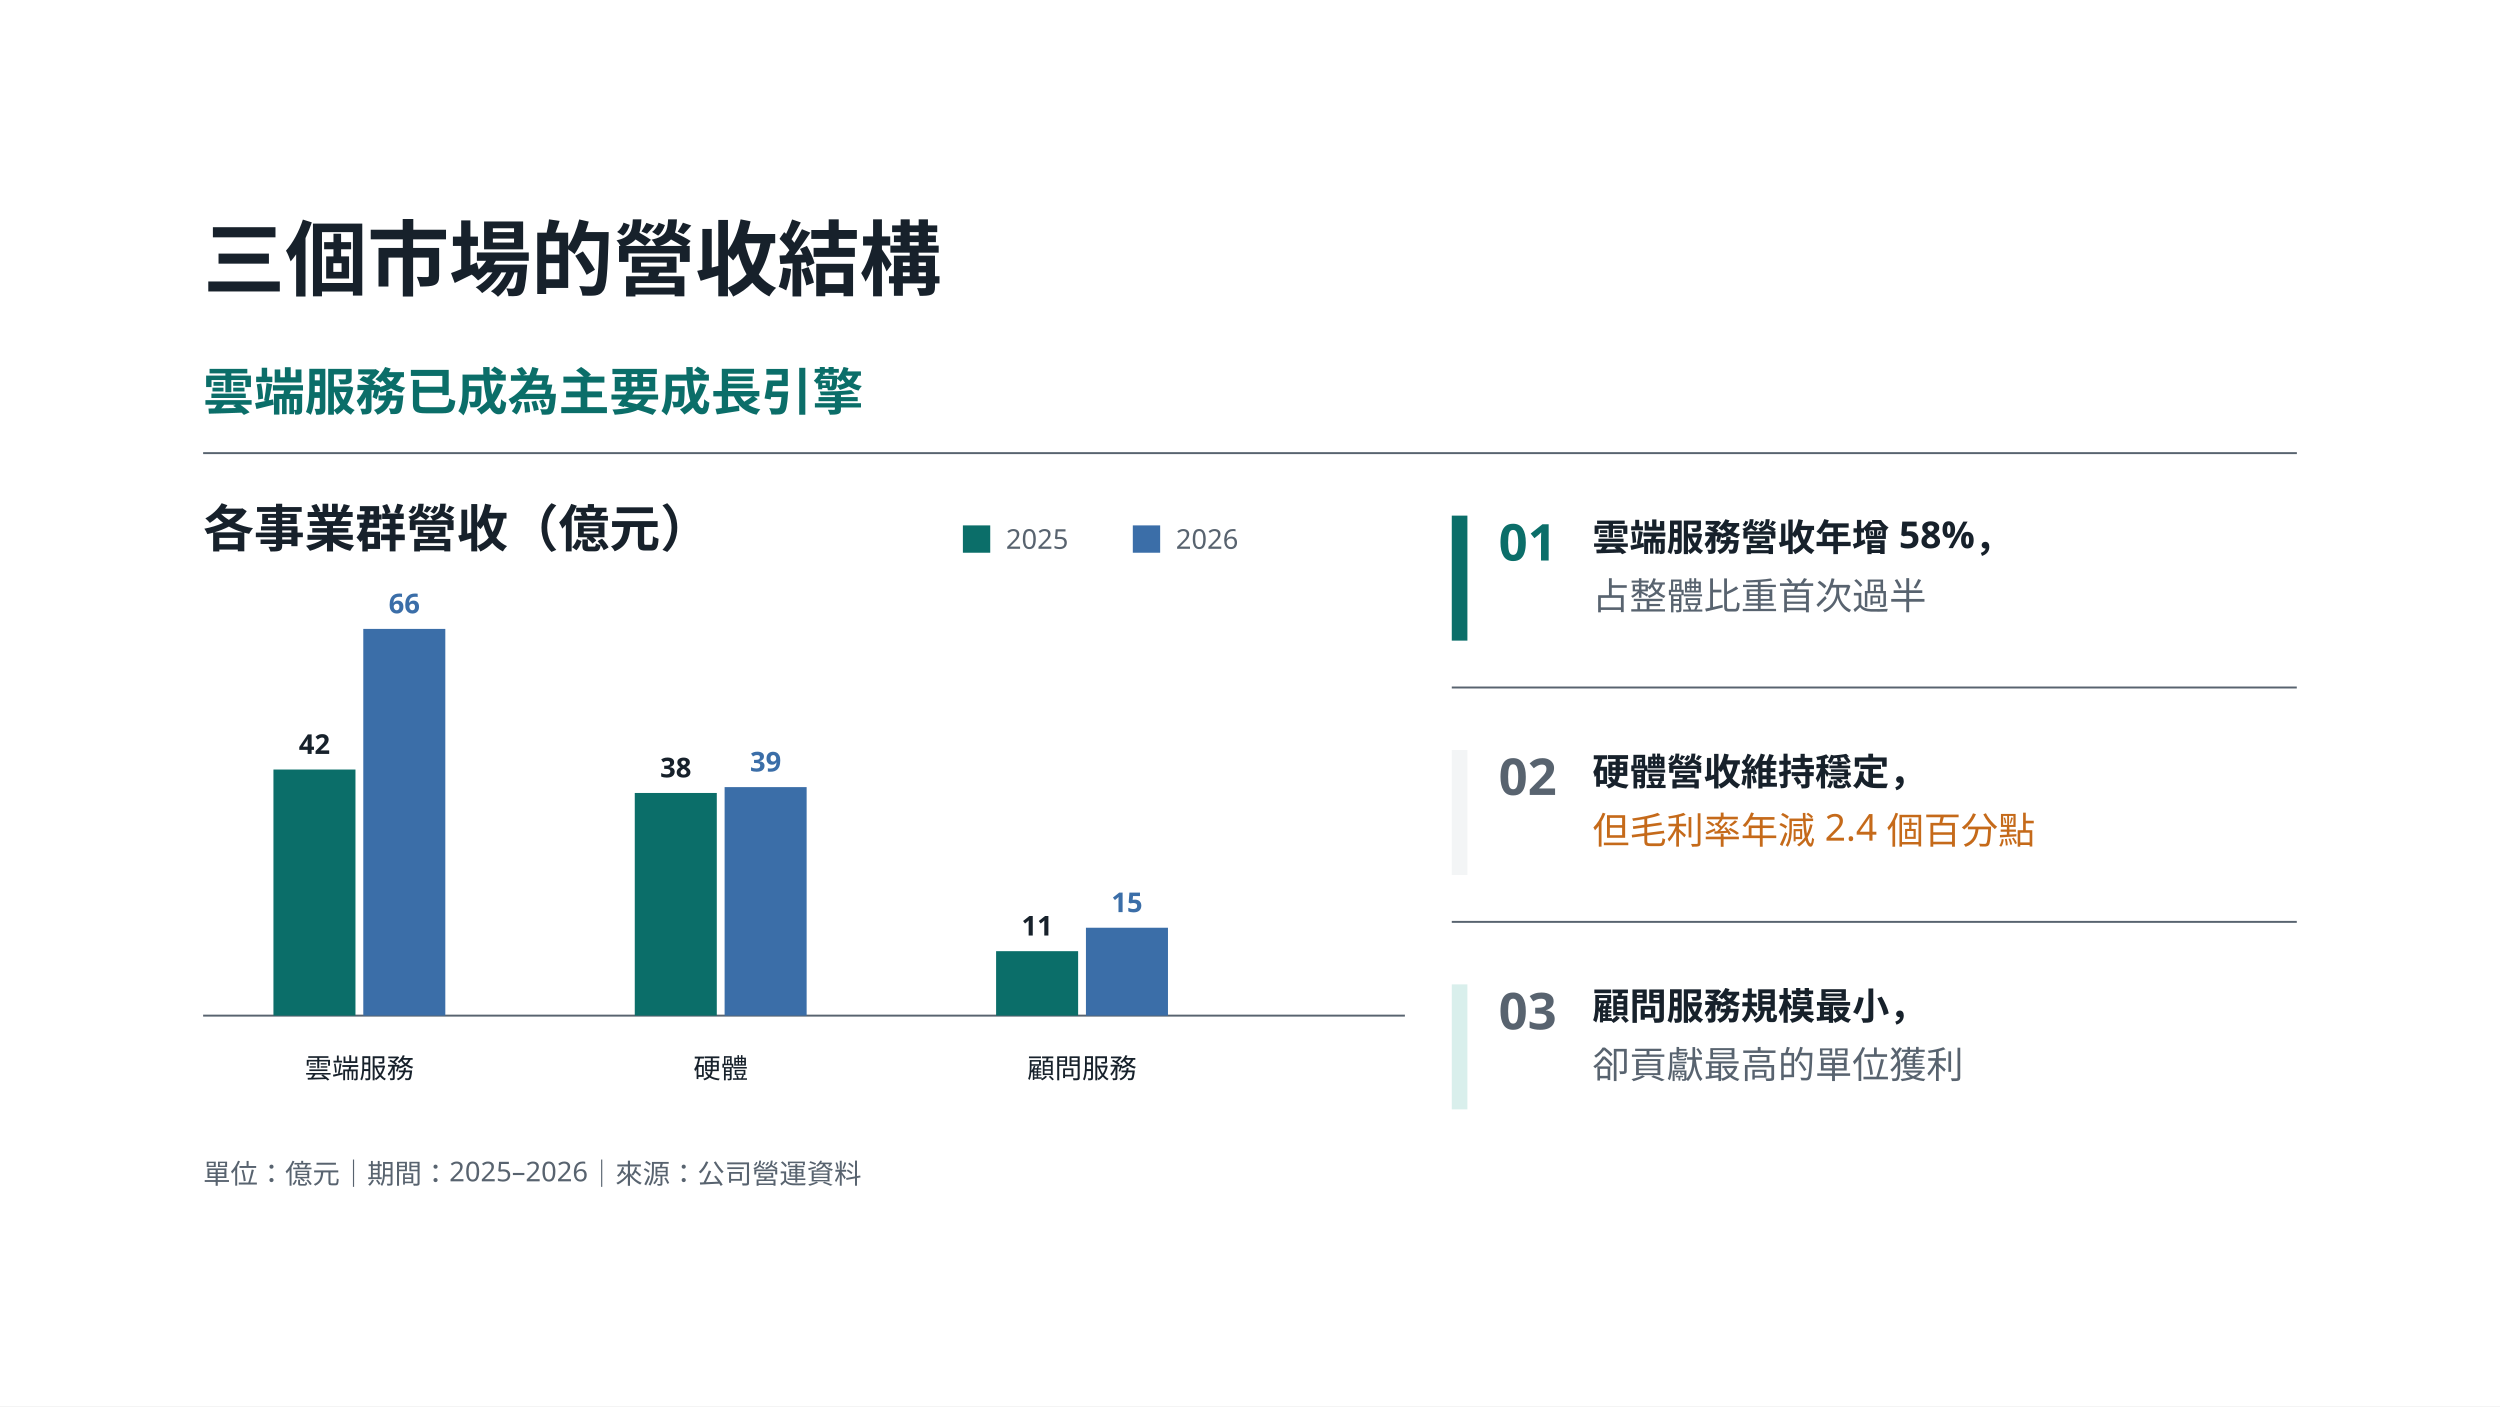
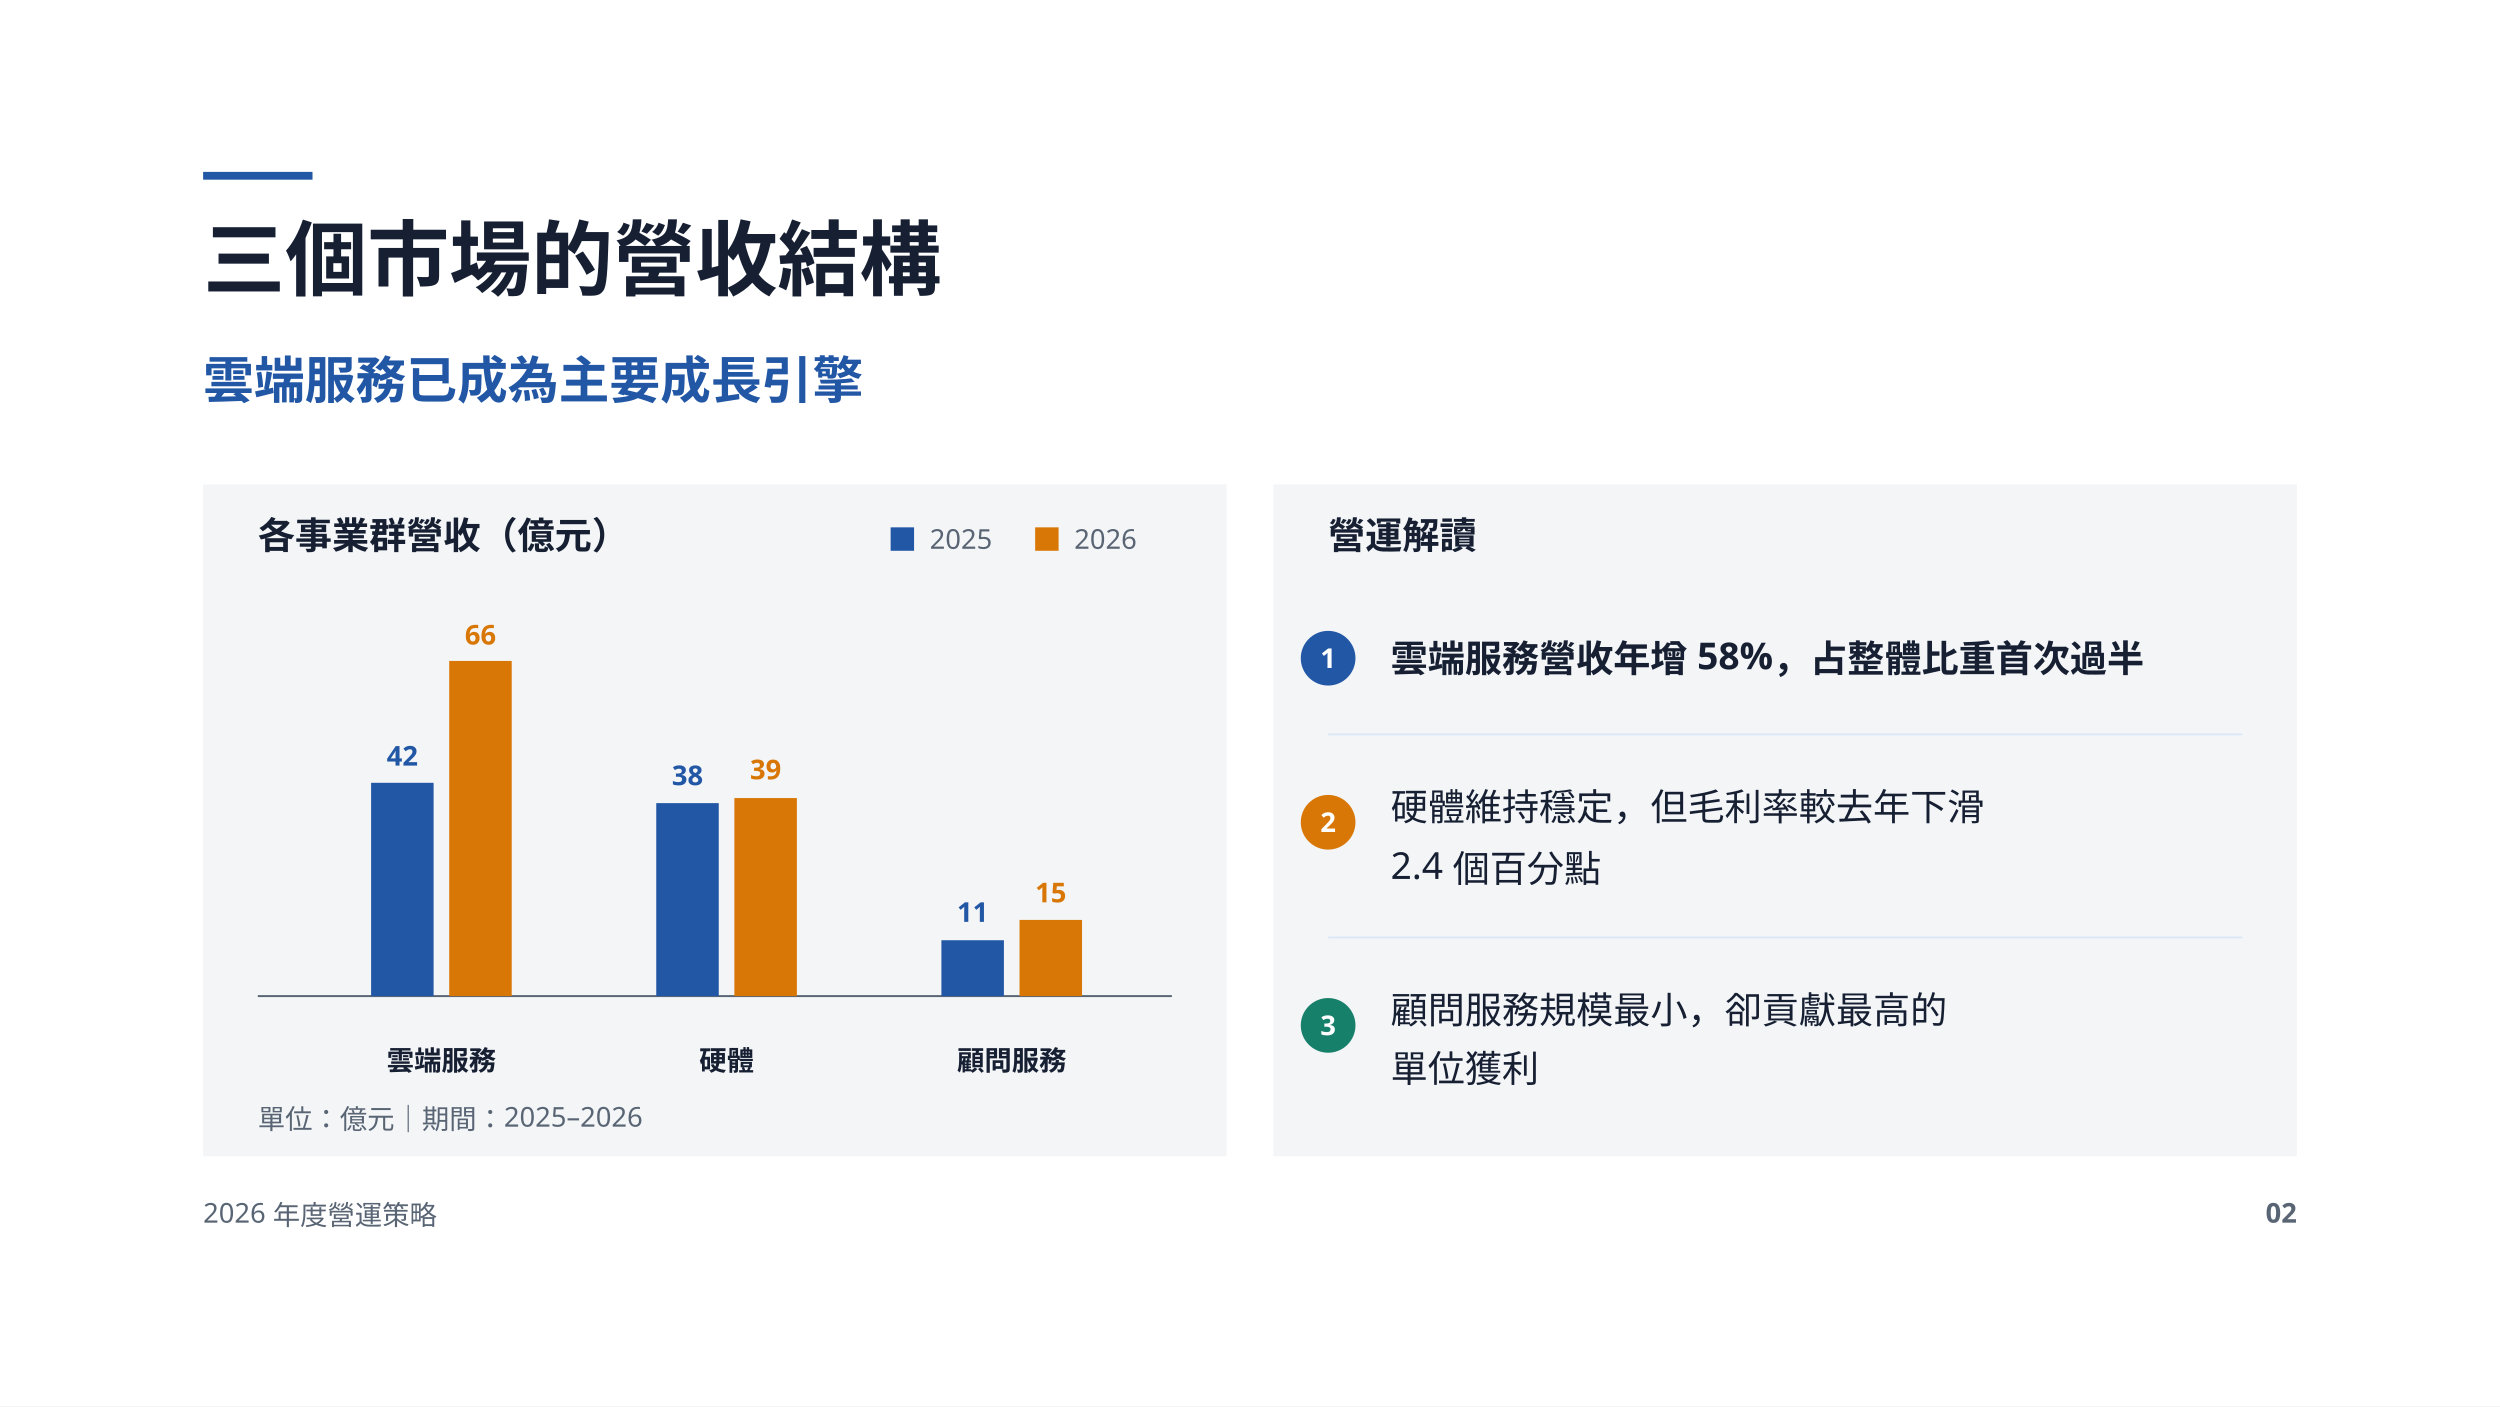
<svg xmlns="http://www.w3.org/2000/svg" viewBox="0 0 1280 720" data-pptx-page-role="content">
  <rect id="page-background" data-pptx-role="background" x="0" y="0" width="1280" height="720" fill="#FFFFFF" />
-   <g id="page-title" data-pptx-bounds="104 96 1072 80">
-     <text x="104" y="148" fill="#17212B" font-family="'Noto Sans TC', 'PingFang TC', 'Microsoft JhengHei', 'Hiragino Sans', system-ui, sans-serif" font-size="42" font-weight="700">三個市場的營收結構</text>
+   <g id="page-heading" data-pptx-bounds="104 88 1072 128" data-pptx-role="header">
+     <rect x="104" y="88" width="1072" height="128" fill="#FFFFFF" />
+     <rect x="104" y="88" width="56" height="4" fill="#2257A5" />
+     <text x="104" y="148" fill="#172033" font-family="'Noto Sans TC', 'PingFang TC', 'Microsoft JhengHei', 'Hiragino Sans', system-ui, sans-serif" font-size="42" font-weight="700">三個市場的營收結構</text>
+     <text x="104" y="204" fill="#2257A5" font-family="'Noto Sans TC', 'PingFang TC', 'Microsoft JhengHei', 'Hiragino Sans', system-ui, sans-serif" font-size="26" font-weight="700">雲端服務已成為主要成長引擎</text>
  </g>
-   <g id="page-subtitle" data-pptx-bounds="104 184 1072 40">
-     <text x="104" y="210" fill="#0B6E69" font-family="'Noto Sans TC', 'PingFang TC', 'Microsoft JhengHei', 'Hiragino Sans', system-ui, sans-serif" font-size="26" font-weight="700">雲端服務已成為主要成長引擎</text>
+   <g id="business-revenue-chart" data-pptx-bounds="104 248 524 344" data-pptx-replace-with="chart">
+     <rect x="104" y="248" width="524" height="344" fill="#F3F5F7" />
+     <text x="132" y="281" fill="#172033" font-family="'Noto Sans TC', 'PingFang TC', 'Microsoft JhengHei', 'Hiragino Sans', system-ui, sans-serif" font-size="19" font-weight="700">各事業群營收（億元）</text>
+     <rect x="456" y="270" width="12" height="12" fill="#2257A5" />
+     <text x="476" y="281" fill="#596574" font-family="'Noto Sans TC', 'PingFang TC', 'Microsoft JhengHei', 'Hiragino Sans', system-ui, sans-serif" font-size="14">2025</text>
+     <rect x="530" y="270" width="12" height="12" fill="#D97706" />
+     <text x="550" y="281" fill="#596574" font-family="'Noto Sans TC', 'PingFang TC', 'Microsoft JhengHei', 'Hiragino Sans', system-ui, sans-serif" font-size="14">2026</text>
+     <line x1="132" y1="510" x2="600" y2="510" stroke="#596574" stroke-width="1" />
+     <rect x="190" y="400.8" width="32" height="109.2" fill="#2257A5" />
+     <rect x="230" y="338.4" width="32" height="171.6" fill="#D97706" />
+     <text x="206" y="392" fill="#2257A5" font-family="'Noto Sans TC', 'PingFang TC', 'Microsoft JhengHei', 'Hiragino Sans', system-ui, sans-serif" font-size="14" font-weight="700" text-anchor="middle">42</text>
+     <text x="246" y="330" fill="#D97706" font-family="'Noto Sans TC', 'PingFang TC', 'Microsoft JhengHei', 'Hiragino Sans', system-ui, sans-serif" font-size="14" font-weight="700" text-anchor="middle">66</text>
+     <rect x="336" y="411.2" width="32" height="98.8" fill="#2257A5" />
+     <rect x="376" y="408.6" width="32" height="101.4" fill="#D97706" />
+     <text x="352" y="402" fill="#2257A5" font-family="'Noto Sans TC', 'PingFang TC', 'Microsoft JhengHei', 'Hiragino Sans', system-ui, sans-serif" font-size="14" font-weight="700" text-anchor="middle">38</text>
+     <text x="392" y="399" fill="#D97706" font-family="'Noto Sans TC', 'PingFang TC', 'Microsoft JhengHei', 'Hiragino Sans', system-ui, sans-serif" font-size="14" font-weight="700" text-anchor="middle">39</text>
+     <rect x="482" y="481.4" width="32" height="28.6" fill="#2257A5" />
+     <rect x="522" y="471" width="32" height="39" fill="#D97706" />
+     <text x="498" y="472" fill="#2257A5" font-family="'Noto Sans TC', 'PingFang TC', 'Microsoft JhengHei', 'Hiragino Sans', system-ui, sans-serif" font-size="14" font-weight="700" text-anchor="middle">11</text>
+     <text x="538" y="462" fill="#D97706" font-family="'Noto Sans TC', 'PingFang TC', 'Microsoft JhengHei', 'Hiragino Sans', system-ui, sans-serif" font-size="14" font-weight="700" text-anchor="middle">15</text>
+     <text x="226" y="548" fill="#172033" font-family="'Noto Sans TC', 'PingFang TC', 'Microsoft JhengHei', 'Hiragino Sans', system-ui, sans-serif" font-size="14" font-weight="700" text-anchor="middle">雲端服務</text>
+     <text x="372" y="548" fill="#172033" font-family="'Noto Sans TC', 'PingFang TC', 'Microsoft JhengHei', 'Hiragino Sans', system-ui, sans-serif" font-size="14" font-weight="700" text-anchor="middle">硬體</text>
+     <text x="518" y="548" fill="#172033" font-family="'Noto Sans TC', 'PingFang TC', 'Microsoft JhengHei', 'Hiragino Sans', system-ui, sans-serif" font-size="14" font-weight="700" text-anchor="middle">顧問服務</text>
+     <text x="132" y="578" fill="#596574" font-family="'Noto Sans TC', 'PingFang TC', 'Microsoft JhengHei', 'Hiragino Sans', system-ui, sans-serif" font-size="14">單位：億元｜期間：2025–2026</text>
  </g>
-   <g id="title-divider" data-pptx-bounds="104 228 1072 24">
-     <line x1="104" y1="232" x2="1176" y2="232" stroke="#58636F" stroke-width="1" />
-   </g>
-   <g id="business-revenue-chart" data-pptx-bounds="104 248 615.31 376" data-pptx-replace-with="chart">
-     <text x="104" y="280" fill="#17212B" font-family="'Noto Sans TC', 'PingFang TC', 'Microsoft JhengHei', 'Hiragino Sans', system-ui, sans-serif" font-size="26" font-weight="700">各事業群營收（億元）</text>
-     <rect x="493" y="269" width="14" height="14" fill="#0B6E69" />
-     <text x="515" y="281" fill="#58636F" font-family="'Noto Sans TC', 'PingFang TC', 'Microsoft JhengHei', 'Hiragino Sans', system-ui, sans-serif" font-size="14">2025</text>
-     <rect x="580" y="269" width="14" height="14" fill="#3B6EA8" />
-     <text x="602" y="281" fill="#58636F" font-family="'Noto Sans TC', 'PingFang TC', 'Microsoft JhengHei', 'Hiragino Sans', system-ui, sans-serif" font-size="14">2026</text>
-     <line x1="104" y1="520" x2="719.31" y2="520" stroke="#58636F" stroke-width="1" />
-     <rect x="140" y="394" width="42" height="126" fill="#0B6E69" />
-     <rect x="186" y="322" width="42" height="198" fill="#3B6EA8" />
-     <text x="161" y="386" fill="#17212B" font-family="'Noto Sans TC', 'PingFang TC', 'Microsoft JhengHei', 'Hiragino Sans', system-ui, sans-serif" font-size="14" font-weight="700" text-anchor="middle">42</text>
-     <text x="207" y="314" fill="#3B6EA8" font-family="'Noto Sans TC', 'PingFang TC', 'Microsoft JhengHei', 'Hiragino Sans', system-ui, sans-serif" font-size="14" font-weight="700" text-anchor="middle">66</text>
-     <text x="184" y="552" fill="#17212B" font-family="'Noto Sans TC', 'PingFang TC', 'Microsoft JhengHei', 'Hiragino Sans', system-ui, sans-serif" font-size="14" text-anchor="middle">雲端服務</text>
-     <rect x="325" y="406" width="42" height="114" fill="#0B6E69" />
-     <rect x="371" y="403" width="42" height="117" fill="#3B6EA8" />
-     <text x="346" y="398" fill="#17212B" font-family="'Noto Sans TC', 'PingFang TC', 'Microsoft JhengHei', 'Hiragino Sans', system-ui, sans-serif" font-size="14" font-weight="700" text-anchor="middle">38</text>
-     <text x="392" y="395" fill="#3B6EA8" font-family="'Noto Sans TC', 'PingFang TC', 'Microsoft JhengHei', 'Hiragino Sans', system-ui, sans-serif" font-size="14" font-weight="700" text-anchor="middle">39</text>
-     <text x="369" y="552" fill="#17212B" font-family="'Noto Sans TC', 'PingFang TC', 'Microsoft JhengHei', 'Hiragino Sans', system-ui, sans-serif" font-size="14" text-anchor="middle">硬體</text>
-     <rect x="510" y="487" width="42" height="33" fill="#0B6E69" />
-     <rect x="556" y="475" width="42" height="45" fill="#3B6EA8" />
-     <text x="531" y="479" fill="#17212B" font-family="'Noto Sans TC', 'PingFang TC', 'Microsoft JhengHei', 'Hiragino Sans', system-ui, sans-serif" font-size="14" font-weight="700" text-anchor="middle">11</text>
-     <text x="577" y="467" fill="#3B6EA8" font-family="'Noto Sans TC', 'PingFang TC', 'Microsoft JhengHei', 'Hiragino Sans', system-ui, sans-serif" font-size="14" font-weight="700" text-anchor="middle">15</text>
-     <text x="554" y="552" fill="#17212B" font-family="'Noto Sans TC', 'PingFang TC', 'Microsoft JhengHei', 'Hiragino Sans', system-ui, sans-serif" font-size="14" text-anchor="middle">顧問服務</text>
-     <text x="104" y="606" fill="#58636F" font-family="'Noto Sans TC', 'PingFang TC', 'Microsoft JhengHei', 'Hiragino Sans', system-ui, sans-serif" font-size="14">單位：億元｜期間：2025–2026｜來源：公司營運資料</text>
-   </g>
-   <g id="cloud-growth-point" data-pptx-bounds="743.31 256 432.65 104">
-     <rect x="743.31" y="264" width="8" height="64" fill="#0B6E69" />
-     <text x="767.31" y="287" fill="#0B6E69" font-family="'Noto Sans TC', 'PingFang TC', 'Microsoft JhengHei', 'Hiragino Sans', system-ui, sans-serif" font-size="26" font-weight="700">01</text>
-     <text x="815.31" y="282" fill="#17212B" font-family="'Noto Sans TC', 'PingFang TC', 'Microsoft JhengHei', 'Hiragino Sans', system-ui, sans-serif" font-size="19" font-weight="700">雲端服務營收年增 58%，<tspan x="815.31" dy="30" fill="#58636F" font-weight="400">占整體比重首次過半</tspan>
+   <g id="operating-insights" data-pptx-bounds="652 248 524 344">
+     <rect x="652" y="248" width="524" height="344" fill="#F3F5F7" />
+     <text x="680" y="281" fill="#172033" font-family="'Noto Sans TC', 'PingFang TC', 'Microsoft JhengHei', 'Hiragino Sans', system-ui, sans-serif" font-size="19" font-weight="700">營運解讀</text>
+     <circle cx="680" cy="337" r="14" fill="#2257A5" />
+     <text x="680" y="342" fill="#FFFFFF" font-family="'Noto Sans TC', 'PingFang TC', 'Microsoft JhengHei', 'Hiragino Sans', system-ui, sans-serif" font-size="14" font-weight="700" text-anchor="middle">1</text>
+     <text x="712" y="344" fill="#172033" font-family="'Noto Sans TC', 'PingFang TC', 'Microsoft JhengHei', 'Hiragino Sans', system-ui, sans-serif" font-size="19" font-weight="700">雲端服務營收年增 58%，占整體比重首次過半</text>
+     <line x1="680" y1="376" x2="1148" y2="376" stroke="#DCE7F5" stroke-width="1" />
+     <circle cx="680" cy="421" r="14" fill="#D97706" />
+     <text x="680" y="426" fill="#FFFFFF" font-family="'Noto Sans TC', 'PingFang TC', 'Microsoft JhengHei', 'Hiragino Sans', system-ui, sans-serif" font-size="14" font-weight="700" text-anchor="middle">2</text>
+     <text x="712" y="420" fill="#172033" font-family="'Noto Sans TC', 'PingFang TC', 'Microsoft JhengHei', 'Hiragino Sans', system-ui, sans-serif" font-size="19">硬體維持穩定，但毛利率較去年下滑<tspan x="712" dy="30">2.4 個百分點</tspan>
    </text>
-     <line x1="743.31" y1="352" x2="1175.96" y2="352" stroke="#58636F" stroke-width="1" />
-   </g>
-   <g id="hardware-margin-point" data-pptx-bounds="743.31 376 432.65 104">
-     <rect x="743.31" y="384" width="8" height="64" fill="#F3F5F6" />
-     <text x="767.31" y="407" fill="#58636F" font-family="'Noto Sans TC', 'PingFang TC', 'Microsoft JhengHei', 'Hiragino Sans', system-ui, sans-serif" font-size="26" font-weight="700">02</text>
-     <text x="815.31" y="402" fill="#17212B" font-family="'Noto Sans TC', 'PingFang TC', 'Microsoft JhengHei', 'Hiragino Sans', system-ui, sans-serif" font-size="19" font-weight="700">硬體營收維持穩定，<tspan x="815.31" dy="30" fill="#C56A1A" font-weight="400">但毛利率年減 2.4 個百分點</tspan>
-     </text>
-     <line x1="743.31" y1="472" x2="1175.96" y2="472" stroke="#58636F" stroke-width="1" />
-   </g>
-   <g id="consulting-profit-point" data-pptx-bounds="743.31 496 432.65 104">
-     <rect x="743.31" y="504" width="8" height="64" fill="#D9EFEC" />
-     <text x="767.31" y="527" fill="#58636F" font-family="'Noto Sans TC', 'PingFang TC', 'Microsoft JhengHei', 'Hiragino Sans', system-ui, sans-serif" font-size="26" font-weight="700">03</text>
-     <text x="815.31" y="522" fill="#17212B" font-family="'Noto Sans TC', 'PingFang TC', 'Microsoft JhengHei', 'Hiragino Sans', system-ui, sans-serif" font-size="19" font-weight="700">顧問服務規模最小，<tspan x="815.31" dy="30" fill="#58636F" font-weight="400">卻貢獻最高的單位獲利</tspan>
+     <line x1="680" y1="480" x2="1148" y2="480" stroke="#DCE7F5" stroke-width="1" />
+     <circle cx="680" cy="525" r="14" fill="#16806A" />
+     <text x="680" y="530" fill="#FFFFFF" font-family="'Noto Sans TC', 'PingFang TC', 'Microsoft JhengHei', 'Hiragino Sans', system-ui, sans-serif" font-size="14" font-weight="700" text-anchor="middle">3</text>
+     <text x="712" y="524" fill="#172033" font-family="'Noto Sans TC', 'PingFang TC', 'Microsoft JhengHei', 'Hiragino Sans', system-ui, sans-serif" font-size="19">顧問服務規模最小，卻貢獻最高的<tspan x="712" dy="30">單位獲利</tspan>
    </text>
  </g>
+   <g id="page-footer" data-pptx-bounds="104 608 1072 24" data-pptx-role="footer">
+     <rect x="104" y="608" width="1072" height="24" fill="#FFFFFF" />
+     <text x="104" y="626" fill="#596574" font-family="'Noto Sans TC', 'PingFang TC', 'Microsoft JhengHei', 'Hiragino Sans', system-ui, sans-serif" font-size="14">2026 年度營運策略</text>
+     <text x="1176" y="626" fill="#596574" font-family="'Noto Sans TC', 'PingFang TC', 'Microsoft JhengHei', 'Hiragino Sans', system-ui, sans-serif" font-size="14" font-weight="700" text-anchor="end">02</text>
+   </g>
</svg>
